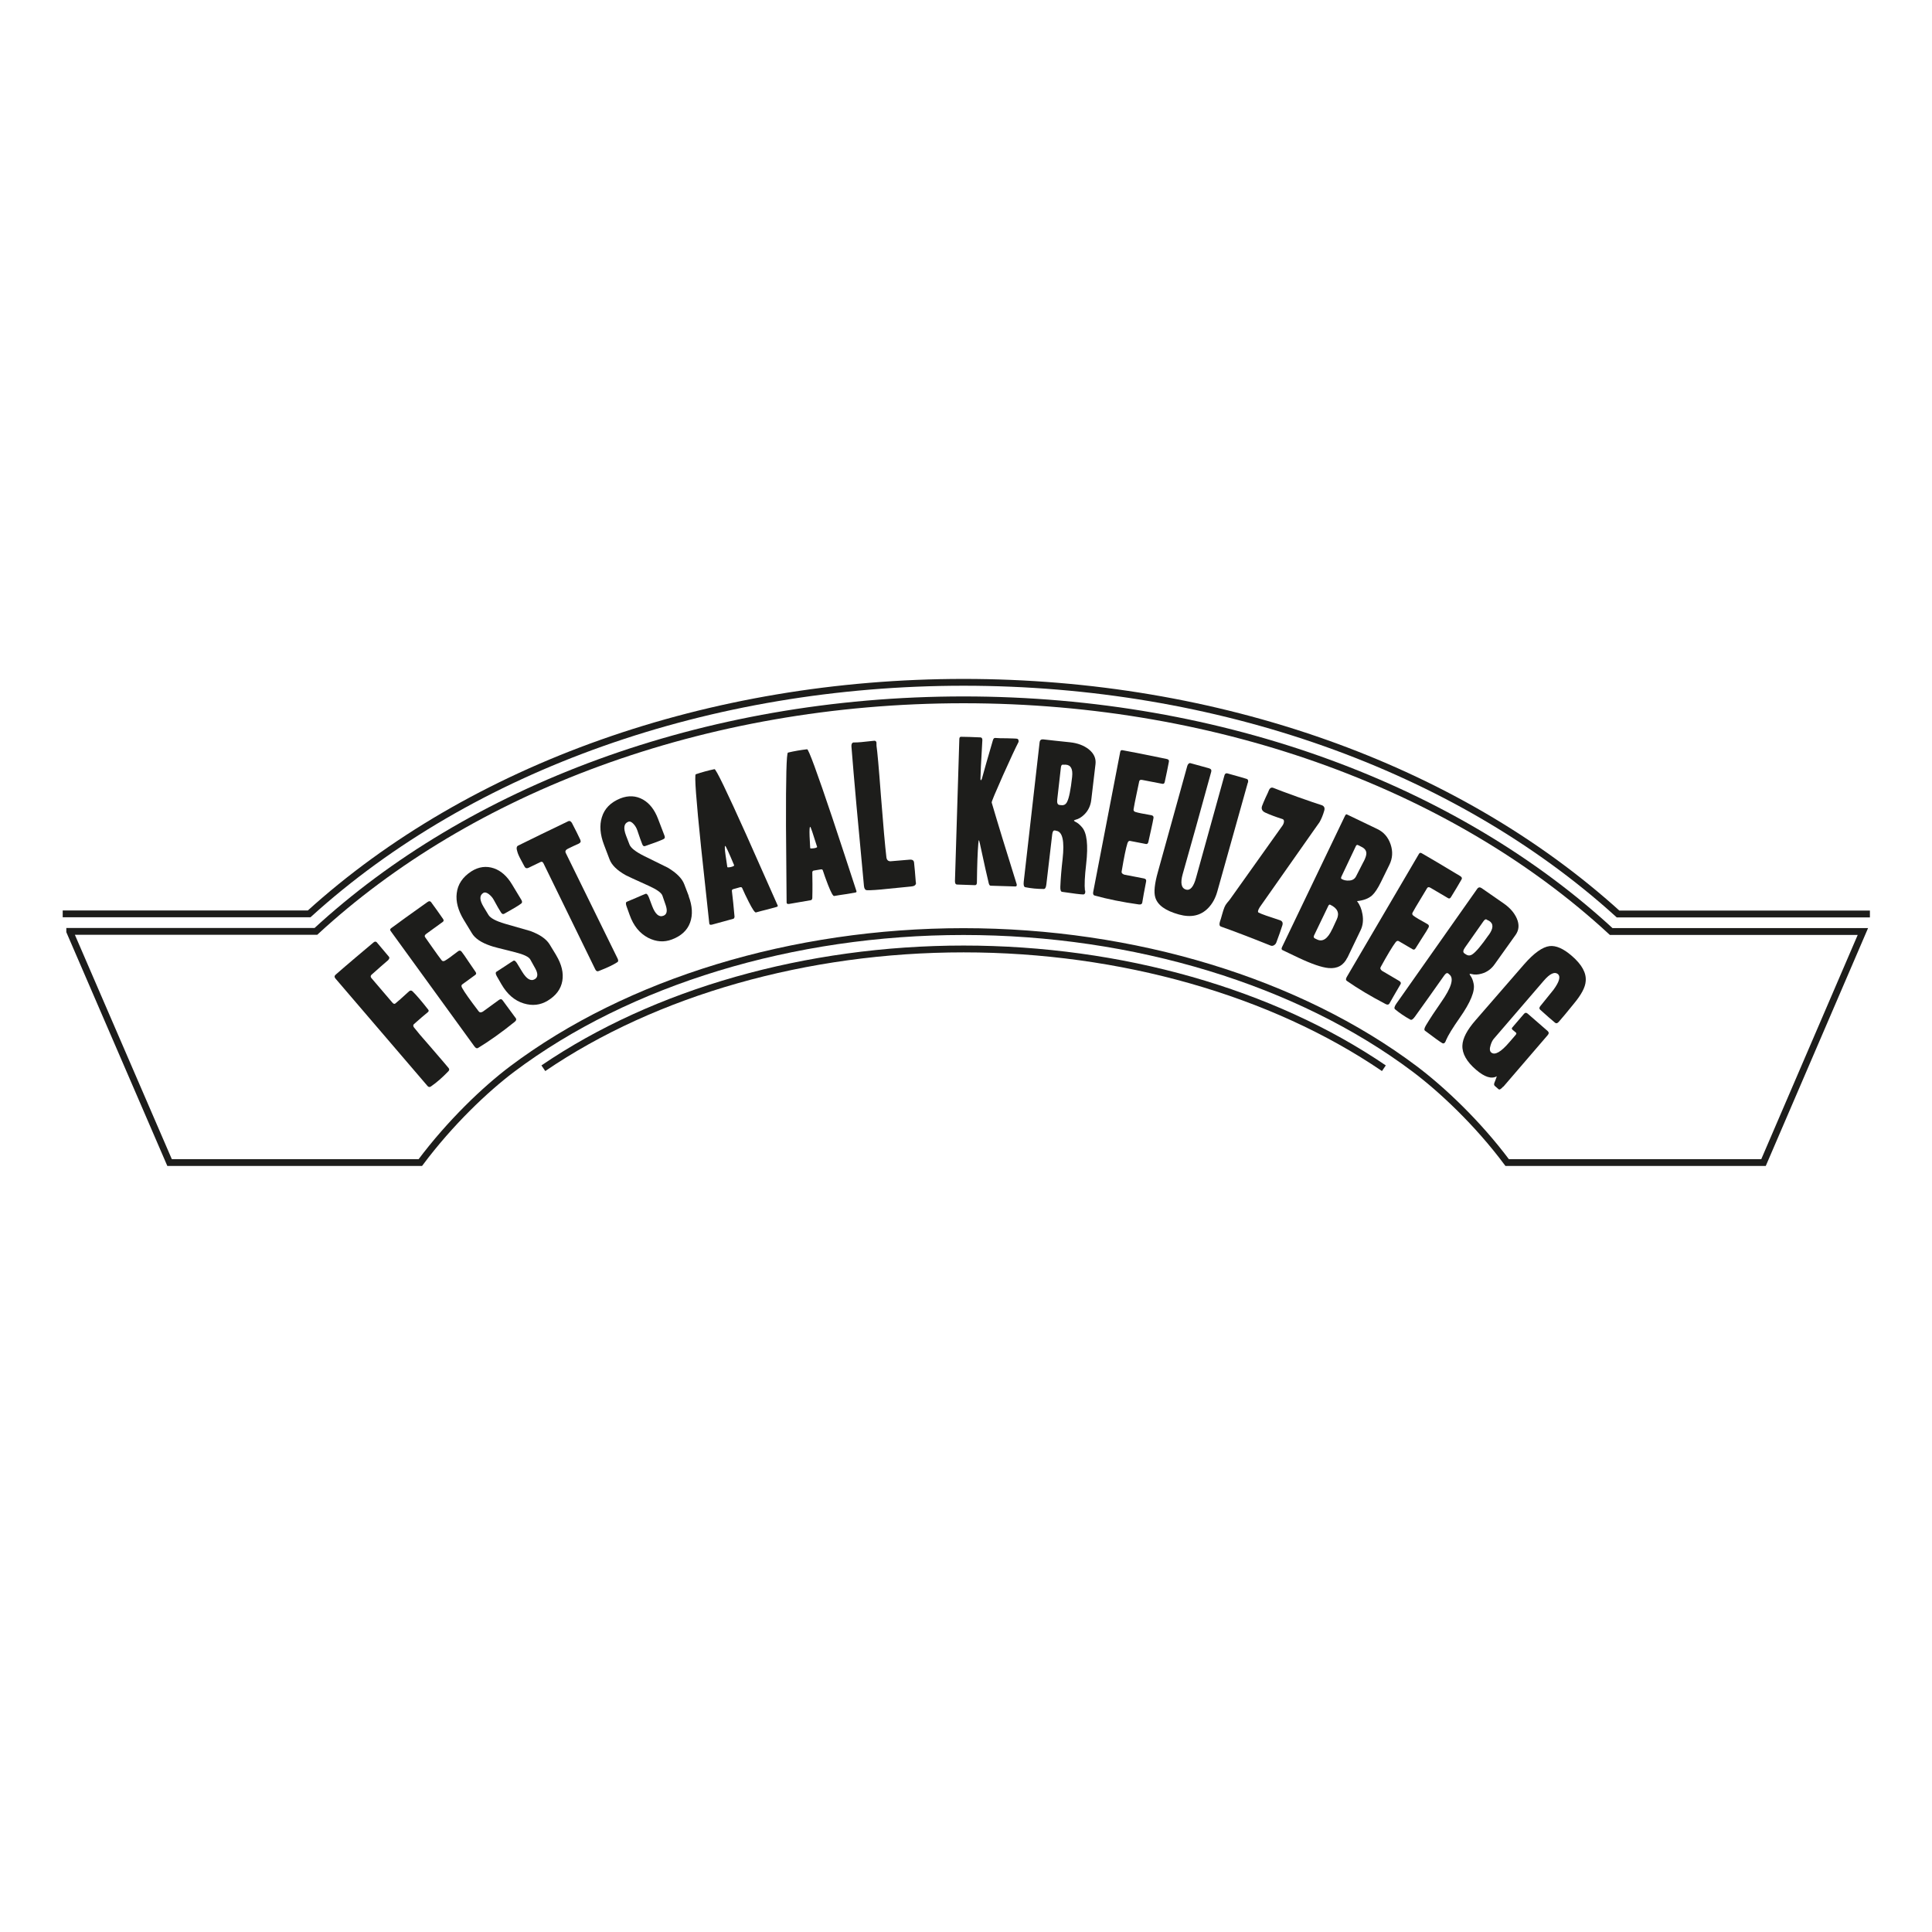
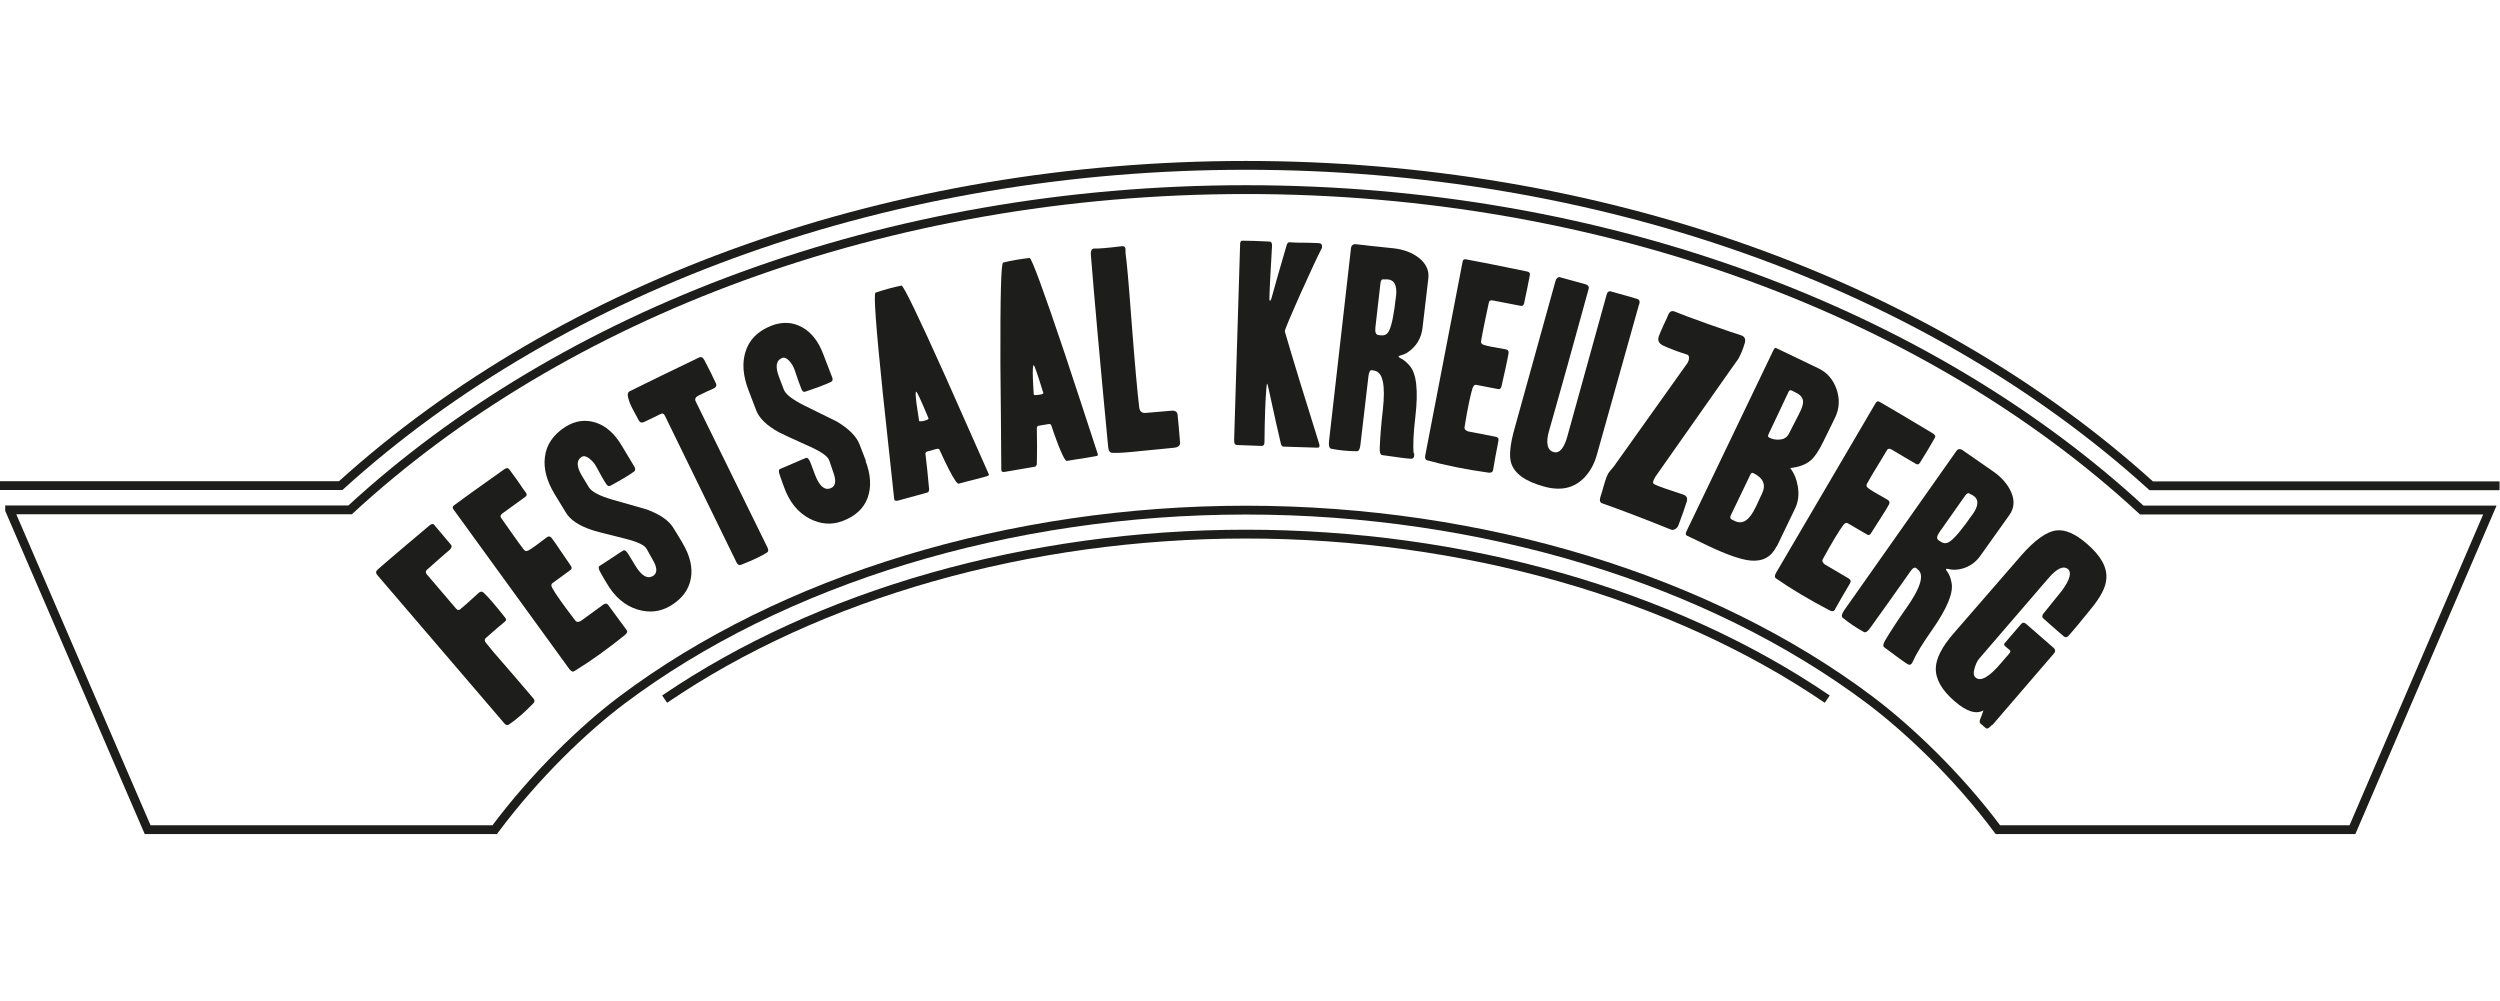
- <svg xmlns="http://www.w3.org/2000/svg" id="Ebene_1" version="1.1" viewBox="0 0 283.46 283.46">
+ <svg xmlns="http://www.w3.org/2000/svg" id="Ebene_1" version="1.1" viewBox="0 0 283.46 113.39">
  <defs>
    <style>
      .st0 {
        fill: none;
        stroke: #1d1d1b;
        stroke-miterlimit: 10;
      }

      .st1 {
        fill: #1d1d1b;
      }
    </style>
  </defs>
-   <path class="st0" d="M10.23,136.65h36.12c22.47-20.73,56.69-33.97,95.02-33.97s72.56,13.24,95.02,33.99h36.93l-14.58,33.9h-37.61c-4.38-5.87-9.63-10.77-13.56-13.73-17.04-12.81-41.18-20.16-66.21-20.16s-49.17,7.35-66.21,20.16c-3.92,2.95-9.1,7.87-13.48,13.73H24.88l-14.65-33.91Z" />
-   <path class="st0" d="M9.2,134.08h36.16c23.84-21.61,58.78-33.97,96.02-33.97s72.18,12.38,96.02,33.99h36.95" />
-   <path class="st0" d="M79.72,156.73c16.37-11.16,38.61-17.5,61.66-17.5s45.28,6.34,61.66,17.5" />
+   <path class="st0" d="M1.09,57.81h38.61c24.02-22.16,60.6-36.31,101.57-36.31s77.56,14.15,101.57,36.33h39.47l-15.58,36.24h-40.2c-4.68-6.27-10.29-11.51-14.49-14.68-18.21-13.69-44.02-21.55-70.77-21.55s-52.56,7.86-70.77,21.55c-4.19,3.15-9.73,8.41-14.41,14.68H16.74L1.09,57.82h0Z" />
+   <path class="st0" d="M-.02,55.06h38.65c25.48-23.1,62.83-36.31,102.64-36.31s77.15,13.23,102.64,36.33h39.5" />
+   <path class="st0" d="M75.36,79.27c17.5-11.93,41.27-18.71,65.91-18.71s48.4,6.78,65.91,18.71" />
  <g>
-     <path class="st1" d="M55.31,138.29c.78.91,1.36,1.6,1.76,2.09.11.12.06.29-.13.5-.6.51-1.42,1.23-2.44,2.14-.15.15-.15.32,0,.49l3.06,3.58c.17.21.33.24.46.13.3-.24.97-.83,1.99-1.77.18-.16.36-.16.52,0,.52.5,1.28,1.38,2.28,2.66.12.13.11.26-.02.38-.5.4-1.19,1-2.06,1.77-.13.13-.13.29,0,.47.38.5,1.18,1.45,2.41,2.84,1.71,1.99,2.6,3.02,2.66,3.11.15.17.15.35-.04.52-.84.87-1.68,1.62-2.53,2.2-.18.13-.35.11-.5-.06l-13.52-15.78c-.17-.21-.16-.4.06-.58.61-.53,1.57-1.37,2.9-2.49l2.62-2.21c.19-.17.38-.17.52,0h-.01Z" />
-     <path class="st1" d="M75.67,149.37c.12.17.09.35-.13.53-1.89,1.53-3.7,2.82-5.41,3.86-.17.1-.34.02-.53-.24l-12.28-16.92c-.11-.16-.1-.29.06-.41,1.08-.81,2.87-2.09,5.33-3.84.23-.17.4-.16.53,0,.17.23.45.62.85,1.17.47.69.78,1.13.91,1.3.13.18.12.33-.04.44-.57.41-1.37,1-2.44,1.77-.21.16-.26.32-.15.47.05.07.41.6,1.09,1.55.57.81,1.01,1.42,1.32,1.82.12.16.27.19.46.1.33-.17.98-.64,1.98-1.41.18-.13.34-.12.49.05.21.26.55.74,1.03,1.47.57.84.91,1.34,1.01,1.48.15.21.15.36-.01.47l-1.92,1.4c-.15.11-.15.27-.02.51.36.66,1.18,1.8,2.43,3.44.13.18.34.21.62.04.56-.4,1.34-.97,2.34-1.7.23-.17.41-.16.55.04.85,1.17,1.49,2.04,1.92,2.61Z" />
-     <path class="st1" d="M81.59,140.13c.81,1.35,1.12,2.61.91,3.8s-.92,2.15-2.16,2.9c-1.07.64-2.23.78-3.5.39-1.35-.41-2.43-1.36-3.27-2.81-.15-.24-.38-.64-.69-1.2-.18-.33-.19-.53-.05-.63.15-.09.57-.36,1.25-.81.68-.45,1.09-.73,1.25-.81.15-.09.35.06.58.46l.68,1.12c.67,1.11,1.29,1.47,1.88,1.12.46-.28.49-.8.06-1.58l-.73-1.31c-.22-.39-.96-.74-2.23-1.06-2.15-.53-3.35-.84-3.58-.94-1.37-.46-2.3-1.08-2.76-1.86l-1.18-1.94c-.84-1.38-1.19-2.7-1.04-3.91.15-1.32.87-2.39,2.17-3.23,1.07-.67,2.17-.81,3.29-.43,1.04.36,1.93,1.15,2.66,2.37l1.37,2.27c.13.23.13.4-.02.52-.41.32-1.23.8-2.47,1.49-.19.12-.36.06-.5-.17-.23-.34-.58-.96-1.07-1.86-.18-.33-.43-.61-.74-.85-.32-.23-.58-.29-.79-.16-.58.35-.57,1.03.04,2.04l.72,1.19c.29.47,1.09.9,2.42,1.29,1.24.35,2.48.7,3.73,1.07,1.41.52,2.34,1.18,2.82,1.96l.96,1.58h-.01Z" />
-     <path class="st1" d="M85.15,123.25c.11.23.02.4-.24.53-.11.05-.35.16-.73.33-.35.17-.63.3-.85.41-.33.16-.44.36-.33.61l7.62,15.52c.12.26.11.44-.06.53-.53.35-1.43.79-2.72,1.29-.22.09-.39,0-.51-.26l-7.59-15.54c-.11-.23-.26-.29-.45-.19l-1.76.85c-.26.11-.44.06-.55-.16.09.18-.09-.15-.52-.96-.29-.53-.49-.96-.57-1.3-.15-.45-.1-.73.12-.84,1.96-.97,4.4-2.16,7.34-3.57.22-.11.41-.02.57.26.51.98.92,1.8,1.23,2.47h.01Z" />
-     <path class="st1" d="M101.03,131.46c.56,1.47.63,2.77.22,3.9-.41,1.13-1.3,1.96-2.65,2.47-1.17.45-2.33.36-3.51-.24-1.25-.66-2.15-1.77-2.71-3.35-.1-.27-.26-.7-.47-1.31-.12-.35-.1-.57.07-.63.17-.06.62-.26,1.37-.58.75-.33,1.21-.52,1.37-.58s.33.12.5.56l.46,1.23c.46,1.2,1.01,1.68,1.65,1.43.51-.19.62-.7.35-1.53l-.49-1.42c-.15-.43-.81-.9-2.02-1.45-2.02-.91-3.15-1.43-3.36-1.55-1.26-.7-2.06-1.48-2.38-2.33l-.81-2.13c-.58-1.52-.68-2.87-.32-4.03.38-1.28,1.29-2.2,2.72-2.78,1.18-.46,2.28-.41,3.32.17.96.55,1.69,1.48,2.2,2.81l.95,2.48c.1.26.06.41-.12.5-.46.23-1.35.57-2.68,1.02-.22.09-.36,0-.46-.26-.16-.38-.4-1.06-.72-2.02-.12-.35-.3-.68-.58-.97-.27-.29-.52-.39-.75-.3-.64.24-.75.91-.33,2.02l.5,1.3c.19.52.91,1.08,2.15,1.7,1.15.57,2.32,1.14,3.47,1.71,1.29.77,2.1,1.58,2.42,2.43l.66,1.72v.04Z" />
-     <path class="st1" d="M114.1,132.85c.05.1-.01.17-.18.22-.24.06-.68.18-1.32.36-.64.16-1.21.3-1.69.44-.16.04-.5-.46-1.04-1.52-.4-.79-.73-1.48-.98-2.06-.05-.12-.16-.15-.33-.11l-1,.28c-.12.04-.18.11-.18.24.13,1.09.27,2.36.39,3.8-.02.17-.09.28-.17.3l-3.13.86c-.27.07-.41,0-.41-.22-.39-3.68-.79-7.36-1.19-11.05-.74-7.11-1-10.7-.79-10.79.9-.3,1.82-.56,2.75-.75.21-.04,1.77,3.19,4.7,9.71,1.53,3.43,3.05,6.86,4.57,10.29h.02ZM107.7,126.92c-.79-1.89-1.23-2.83-1.3-2.81-.09.02-.07.47.05,1.35.09.57.17,1.14.26,1.74,0,.06.09.07.28.05.18-.02.35-.06.5-.12.17-.06.24-.13.22-.19h0Z" />
-     <path class="st1" d="M125.66,130.77c.04.1-.04.17-.21.19-.24.04-.69.12-1.35.23-.67.1-1.24.18-1.72.27-.16.02-.45-.51-.89-1.62-.32-.84-.58-1.54-.77-2.15-.04-.12-.15-.17-.32-.13l-1.01.17c-.12.02-.19.1-.21.23.02,1.09.04,2.37,0,3.83-.04.17-.11.27-.19.28l-3.19.55c-.28.05-.41-.04-.39-.26-.02-3.69-.06-7.41-.09-11.13-.02-7.14.07-10.75.29-10.81.92-.22,1.86-.38,2.81-.49.21-.01,1.45,3.35,3.72,10.12,1.18,3.56,2.36,7.13,3.52,10.7h-.01ZM119.88,124.24c-.61-1.96-.94-2.94-1.01-2.93-.09.01-.12.46-.09,1.35.02.57.06,1.15.09,1.75,0,.06.09.09.27.07s.35-.02.51-.07c.17-.05.26-.11.24-.17h-.01Z" />
-     <path class="st1" d="M134.4,129.5c0,.33-.21.51-.64.55.11,0-1.04.11-3.46.35-1.47.16-2.49.23-3.09.21-.27-.01-.41-.22-.45-.61-.86-9.02-1.47-15.81-1.83-20.37-.05-.5.1-.73.41-.7.38.02,1.32-.06,2.84-.24.23-.04.36.04.41.23,0,.16,0,.33.01.51.12.78.34,3.18.64,7.22.34,4.38.61,7.43.81,9.13.05.4.27.61.66.58l2.73-.23c.43-.04.64.11.67.43.07.62.16,1.62.26,2.95h.02Z" />
-     <path class="st1" d="M149.13,129.59c.1.3.05.46-.15.47l-3.62-.11c-.15,0-.24-.13-.3-.39-.21-.83-.64-2.77-1.3-5.83-.06-.29-.11-.44-.15-.46-.01,0-.04.15-.07.45-.11,1.28-.18,3.19-.21,5.76,0,.27-.11.4-.3.39l-2.59-.09c-.23,0-.34-.18-.33-.52l.64-20.8c0-.26.1-.38.28-.36.7,0,1.65.04,2.84.09.17.02.26.15.26.39-.19,3.23-.28,5.13-.28,5.7,0,.12.02.18.07.19.05-.01.1-.1.15-.24.3-1.11.83-2.98,1.6-5.6.07-.26.19-.38.35-.36.4.04.97.05,1.71.05.87.02,1.34.04,1.37.05.24,0,.36.13.35.39,0,.05,0,.11-.04.16-.39.75-1.15,2.37-2.26,4.85-1.13,2.55-1.69,3.87-1.65,3.98.89,3.04,2.1,6.98,3.62,11.83v.02Z" />
-     <path class="st1" d="M159.22,130.65c.05.4-.07.6-.33.58-.34,0-1.36-.13-3.06-.38-.19-.02-.28-.28-.26-.75.05-1.21.16-2.56.33-4.03.3-2.67,0-4.07-.94-4.18-.12-.05-.22-.06-.32-.04-.13.04-.21.23-.26.56-.32,2.78-.61,5.24-.86,7.34-.05.46-.18.69-.38.68-.96,0-1.86-.09-2.71-.26-.21-.04-.28-.32-.23-.8l2.33-20.46c.04-.32.22-.46.53-.43.97.11,2.28.26,3.96.43,1.09.12,1.99.46,2.7,1.01.77.61,1.11,1.34,1.01,2.19l-.62,5.24c-.1.86-.44,1.58-1.02,2.15-.4.4-.83.66-1.29.77-.15.04-.22.09-.23.13,0,.04.06.09.19.16.32.15.64.4.97.79.74.81.95,2.62.63,5.43-.21,1.79-.27,3.09-.18,3.89h.01ZM157.3,114c.13-1.17-.18-1.77-.96-1.81-.18.01-.32.02-.4,0-.16-.01-.26.12-.29.43l-.53,4.66c-.06.5.04.77.28.81.09.02.19.04.32.04.39.05.67-.12.85-.5.28-.55.52-1.75.73-3.63h.01Z" />
-     <path class="st1" d="M167.59,132.44c-.04.21-.21.29-.49.26-2.42-.34-4.59-.78-6.51-1.31-.18-.05-.26-.24-.19-.56l3.96-20.53c.04-.19.15-.27.34-.23,1.34.24,3.49.67,6.45,1.28.28.05.39.18.35.4-.05.28-.15.75-.28,1.42-.17.83-.28,1.34-.33,1.55-.05.22-.16.32-.35.28-.69-.13-1.68-.33-2.96-.57-.26-.05-.4.02-.44.22-.01.09-.15.7-.39,1.86-.21.98-.35,1.71-.43,2.21-.04.19.05.33.24.4.35.12,1.14.28,2.38.49.22.05.33.17.3.39-.05.32-.17.9-.36,1.76-.23,1-.35,1.58-.39,1.75-.05.24-.17.35-.35.32l-2.33-.45c-.17-.04-.3.07-.39.33-.23.72-.51,2.09-.85,4.13-.05.23.09.39.39.49.67.13,1.63.32,2.85.55.28.05.39.19.35.43-.28,1.42-.47,2.48-.58,3.18v-.02Z" />
-     <path class="st1" d="M183.07,114.86l-4.47,15.94c-.28,1-.73,1.81-1.36,2.45-1.09,1.11-2.51,1.41-4.28.92-1.98-.55-3.13-1.38-3.46-2.51-.23-.73-.11-1.98.39-3.75l4.3-15.51c.04-.15.1-.26.19-.34.09-.09.18-.11.28-.09l2.72.75c.29.09.4.24.33.51-.16.58-.9,3.26-2.22,8.03-1.34,4.76-1.99,7.08-1.96,6.96-.38,1.34-.21,2.11.49,2.3.61.17,1.11-.41,1.47-1.76l4.12-14.86c.07-.35.23-.49.47-.43,1.68.46,2.62.74,2.83.81s.27.27.18.57h-.02Z" />
-     <path class="st1" d="M187.25,138.3c-.06.17-.18.29-.34.39-.17.09-.32.11-.47.05-3.09-1.24-5.51-2.16-7.3-2.79-.23-.09-.28-.33-.15-.74.09-.22.18-.57.32-1.06.12-.43.23-.78.34-1.04.09-.22.21-.43.38-.63.3-.36.46-.55.46-.57l7.68-10.79c.12-.18.19-.36.21-.55.02-.21-.05-.33-.19-.39-1.01-.32-1.86-.64-2.56-.96-.46-.22-.62-.55-.45-1,.12-.32.29-.72.51-1.21.27-.57.44-.92.49-1.08.15-.34.38-.45.68-.32.56.23,1.72.67,3.51,1.31,1.81.64,2.95,1.03,3.45,1.18.44.12.6.4.47.84-.18.63-.41,1.2-.69,1.69l-.85,1.2-7.92,11.27c-.28.45-.33.72-.16.8.43.22,1.46.58,3.11,1.11.36.12.49.38.36.77-.19.62-.49,1.46-.89,2.53h.01Z" />
-     <path class="st1" d="M197.68,140.5c-.55,1.14-1.47,1.65-2.76,1.53-1-.09-2.48-.6-4.47-1.54l-2.28-1.09c-.16-.07-.18-.23-.06-.47l9.22-19.22c.1-.19.18-.27.28-.22l4.46,2.14c.95.45,1.6,1.2,1.96,2.26.35,1.04.29,2.04-.18,2.99l-1.25,2.55c-.47.95-.9,1.59-1.29,1.94-.51.46-1.25.74-2.21.84.4.51.67,1.15.8,1.93.15.86.06,1.64-.26,2.31l-1.96,4.08v-.02ZM195.47,136.32l.66-1.43c.43-.92.11-1.64-.96-2.15-.11-.05-.21,0-.29.18l-2.08,4.32c-.1.21-.06.35.11.44l.33.16c.83.4,1.57-.11,2.22-1.52h.01ZM200.06,126.44c.28-.53.41-.95.41-1.23,0-.41-.24-.74-.73-.97-.27-.15-.45-.23-.55-.27-.1-.02-.19.02-.26.17-.38.81-1.07,2.28-2.1,4.43-.1.21-.1.34.01.39.3.18.68.27,1.13.23.45-.02.78-.23.97-.58l1.11-2.17h0Z" />
-     <path class="st1" d="M203.86,147.23c-.11.18-.29.22-.55.09-2.16-1.13-4.07-2.26-5.71-3.41-.16-.11-.16-.3,0-.58l10.58-18.04c.1-.17.23-.21.4-.11,1.18.67,3.06,1.79,5.65,3.35.24.15.32.3.21.49-.15.24-.39.67-.73,1.25-.44.72-.72,1.17-.83,1.36-.11.19-.26.24-.41.15-.61-.35-1.47-.86-2.6-1.53-.23-.13-.39-.11-.49.06-.05.07-.38.62-.98,1.63-.52.85-.9,1.49-1.14,1.94-.1.17-.07.33.1.46.29.23.98.64,2.09,1.25.19.11.24.27.16.46-.15.29-.46.8-.94,1.53-.55.86-.86,1.37-.96,1.52-.12.22-.27.28-.44.18l-2.05-1.2c-.16-.09-.32-.02-.47.18-.45.6-1.18,1.8-2.17,3.61-.12.19-.05.39.21.58.6.35,1.42.84,2.5,1.47.24.15.3.32.18.51-.73,1.25-1.28,2.19-1.62,2.81h.01Z" />
-     <path class="st1" d="M212.15,152.68c-.16.38-.34.49-.57.35-.29-.16-1.13-.77-2.5-1.8-.16-.11-.11-.38.13-.79.63-1.04,1.37-2.17,2.22-3.38,1.55-2.2,1.94-3.57,1.19-4.11-.09-.1-.17-.16-.26-.18-.13-.02-.29.1-.49.38-1.62,2.3-3.04,4.3-4.28,6.02-.27.38-.49.52-.66.43-.84-.46-1.59-.97-2.25-1.52-.16-.13-.1-.41.18-.81l11.86-16.84c.18-.27.41-.3.67-.12.8.56,1.88,1.31,3.27,2.27.9.63,1.52,1.36,1.88,2.17.39.9.33,1.7-.17,2.41l-3.06,4.29c-.5.72-1.14,1.18-1.92,1.4-.55.16-1.04.18-1.49.06-.15-.04-.23-.04-.27,0-.02.02,0,.11.1.23.21.28.38.67.47,1.15.26,1.07-.43,2.76-2.05,5.07-1.03,1.47-1.71,2.58-2.02,3.32h0ZM218.45,137.15c.68-.96.69-1.64.02-2.05-.17-.07-.28-.13-.35-.18-.13-.1-.28-.01-.46.23l-2.7,3.84c-.29.41-.34.69-.15.85.06.06.15.12.26.18.32.22.64.22.98-.02.5-.34,1.3-1.29,2.38-2.84h.01Z" />
-     <path class="st1" d="M220.54,159.43c-.32.36-.53.49-.67.38l-.56-.49c-.12-.11-.13-.27-.04-.49s.21-.52.34-.92c-.78.44-1.8.12-3.06-.97-1.37-1.18-2.04-2.37-1.99-3.55.04-1.04.68-2.27,1.92-3.69l7.13-8.21c1.45-1.66,2.7-2.55,3.74-2.68.94-.11,2.02.36,3.26,1.43,1.48,1.28,2.16,2.51,2.04,3.73-.06.89-.64,1.97-1.72,3.27-1,1.24-1.74,2.13-2.23,2.68-.19.23-.39.27-.56.12-.47-.39-1.2-1.02-2.16-1.89-.16-.13-.16-.32,0-.52.66-.81,1.31-1.63,1.96-2.43.84-1.15,1.04-1.91.66-2.26-.5-.43-1.2-.1-2.11.96l-7.34,8.53c-.18.22-.34.53-.46.95-.16.5-.12.85.09,1.03.53.46,1.43-.04,2.68-1.51l.89-1.03c.15-.17.17-.3.05-.38l-.49-.41c-.12-.11-.13-.22-.02-.34l1.69-1.97c.17-.21.36-.22.56-.05.7.61,1.68,1.46,2.93,2.55.19.17.21.38,0,.61l-6.5,7.56h0Z" />
+     <path class="st1" d="M49.27,59.56c.83.97,1.45,1.71,1.88,2.23.12.13.06.31-.14.53-.64.55-1.52,1.31-2.61,2.29-.16.16-.16.34,0,.52l3.27,3.83c.18.22.35.26.49.14.32-.26,1.04-.89,2.13-1.89.19-.17.38-.17.56,0,.56.53,1.37,1.48,2.44,2.84.13.14.12.28-.02.41-.53.43-1.27,1.07-2.2,1.89-.14.14-.14.31,0,.5.41.53,1.26,1.55,2.58,3.04,1.83,2.13,2.78,3.23,2.84,3.32.16.18.16.37-.04.56-.9.93-1.8,1.73-2.7,2.35-.19.14-.37.12-.53-.06l-14.45-16.87c-.18-.22-.17-.43.06-.62.65-.57,1.68-1.46,3.1-2.66l2.8-2.36c.2-.18.41-.18.56,0h-.01.01Z" />
+     <path class="st1" d="M71.03,71.4c.13.18.1.37-.14.57-2.02,1.64-3.95,3.01-5.78,4.13-.18.11-.36.02-.57-.26l-13.13-18.09c-.12-.17-.11-.31.06-.44,1.15-.87,3.07-2.23,5.7-4.1.25-.18.43-.17.57,0,.18.25.48.66.91,1.25.5.74.83,1.21.97,1.39.14.19.13.35-.04.47-.61.44-1.46,1.07-2.61,1.89-.22.17-.28.34-.16.5.05.07.44.64,1.17,1.66.61.87,1.08,1.52,1.41,1.95.13.17.29.2.49.11.35-.18,1.05-.68,2.12-1.51.19-.14.36-.13.52.05.22.28.59.79,1.1,1.57.61.9.97,1.43,1.08,1.58.16.22.16.38-.01.5l-2.05,1.5c-.16.12-.16.29-.02.55.38.71,1.26,1.92,2.6,3.68.14.19.36.22.66.04.6-.43,1.43-1.04,2.5-1.82.25-.18.44-.17.59.04.91,1.25,1.59,2.18,2.05,2.79h.01Z" />
+     <path class="st1" d="M77.36,61.53c.87,1.44,1.2,2.79.97,4.06s-.98,2.3-2.31,3.1c-1.14.68-2.38.83-3.74.42-1.44-.44-2.6-1.45-3.5-3-.16-.26-.41-.68-.74-1.28-.19-.35-.2-.57-.05-.67.16-.1.61-.38,1.34-.87s1.17-.78,1.34-.87c.16-.1.37.06.62.49l.73,1.2c.72,1.19,1.38,1.57,2.01,1.2.49-.3.52-.86.06-1.69l-.78-1.4c-.24-.42-1.03-.79-2.38-1.13-2.3-.57-3.58-.9-3.83-1-1.46-.49-2.46-1.15-2.95-1.99l-1.26-2.07c-.9-1.48-1.27-2.89-1.11-4.18.16-1.41.93-2.55,2.32-3.45,1.14-.72,2.32-.87,3.52-.46,1.11.38,2.06,1.23,2.84,2.53l1.46,2.43c.14.25.14.43-.02.56-.44.34-1.31.86-2.64,1.59-.2.13-.38.06-.53-.18-.25-.36-.62-1.03-1.14-1.99-.19-.35-.46-.65-.79-.91-.34-.25-.62-.31-.84-.17-.62.37-.61,1.1.04,2.18l.77,1.27c.31.5,1.17.96,2.59,1.38,1.33.37,2.65.75,3.99,1.14,1.51.56,2.5,1.26,3.01,2.1l1.03,1.69h-.01,0Z" />
+     <path class="st1" d="M81.17,43.48c.12.25.02.43-.26.57-.12.05-.37.17-.78.35-.37.18-.67.32-.91.44-.35.17-.47.38-.35.65l8.15,16.59c.13.28.12.47-.06.57-.57.37-1.53.84-2.91,1.38-.24.1-.42,0-.55-.28l-8.11-16.61c-.12-.25-.28-.31-.48-.2l-1.88.91c-.28.12-.47.06-.59-.17.1.19-.1-.16-.56-1.03-.31-.57-.52-1.03-.61-1.39-.16-.48-.11-.78.13-.9,2.1-1.04,4.7-2.31,7.85-3.82.24-.12.44-.02.61.28.55,1.05.98,1.92,1.31,2.64h.01v.02Z" />
+     <path class="st1" d="M98.14,52.26c.6,1.57.67,2.96.24,4.17-.44,1.21-1.39,2.1-2.83,2.64-1.25.48-2.49.38-3.75-.26-1.34-.71-2.3-1.89-2.9-3.58-.11-.29-.28-.75-.5-1.4-.13-.37-.11-.61.07-.67s.66-.28,1.46-.62c.8-.35,1.29-.56,1.46-.62s.35.13.53.6l.49,1.31c.49,1.28,1.08,1.8,1.76,1.53.55-.2.66-.75.37-1.64l-.52-1.52c-.16-.46-.87-.96-2.16-1.55-2.16-.97-3.37-1.53-3.59-1.66-1.35-.75-2.2-1.58-2.54-2.49l-.87-2.28c-.62-1.62-.73-3.07-.34-4.31.41-1.37,1.38-2.35,2.91-2.97,1.26-.49,2.44-.44,3.55.18,1.03.59,1.81,1.58,2.35,3l1.02,2.65c.11.28.06.44-.13.53-.49.25-1.44.61-2.86,1.09-.24.1-.38,0-.49-.28-.17-.41-.43-1.13-.77-2.16-.13-.37-.32-.73-.62-1.04-.29-.31-.56-.42-.8-.32-.68.26-.8.97-.35,2.16l.53,1.39c.2.56.97,1.15,2.3,1.82,1.23.61,2.48,1.22,3.71,1.83,1.38.82,2.24,1.69,2.59,2.6l.71,1.84v.04l-.02-.03Z" />
+     <path class="st1" d="M112.11,53.75c.05.11-.01.18-.19.24-.26.06-.73.19-1.41.38-.68.17-1.29.32-1.81.47-.17.04-.53-.49-1.11-1.62-.43-.84-.78-1.58-1.05-2.2-.05-.13-.17-.16-.35-.12l-1.07.3c-.13.04-.19.12-.19.26.14,1.17.29,2.52.42,4.06-.02.18-.1.3-.18.32l-3.35.92c-.29.07-.44,0-.44-.24-.42-3.93-.84-7.87-1.27-11.81-.79-7.6-1.07-11.44-.84-11.53.96-.32,1.95-.6,2.94-.8.22-.04,1.89,3.41,5.02,10.38,1.64,3.67,3.26,7.33,4.88,11h.02-.02ZM105.27,47.41c-.84-2.02-1.31-3.03-1.39-3-.1.02-.07.5.05,1.44.1.61.18,1.22.28,1.86,0,.06.1.07.3.05.19-.02.37-.06.53-.13.18-.06.26-.14.24-.2h0v-.02Z" />
+     <path class="st1" d="M124.47,51.52c.04.11-.04.18-.22.2-.26.04-.74.13-1.44.25-.72.11-1.33.19-1.84.29-.17.02-.48-.55-.95-1.73-.34-.9-.62-1.65-.82-2.3-.04-.13-.16-.18-.34-.14l-1.08.18c-.13.02-.2.11-.22.25.02,1.17.04,2.53,0,4.09-.04.18-.12.29-.2.3l-3.41.59c-.3.05-.44-.04-.42-.28-.02-3.94-.06-7.92-.1-11.9-.02-7.63.07-11.49.31-11.55.98-.24,1.99-.41,3-.52.22-.01,1.55,3.58,3.98,10.82,1.26,3.81,2.52,7.62,3.76,11.44h-.01v.02ZM118.29,44.54c-.65-2.1-1-3.14-1.08-3.13-.1.01-.13.49-.1,1.44.02.61.06,1.23.1,1.87,0,.06.1.1.29.07s.37-.02.55-.07c.18-.05.28-.12.26-.18,0,0-.01,0-.01,0Z" />
+     <path class="st1" d="M133.81,50.17c0,.35-.22.55-.68.59.12,0-1.11.12-3.7.37-1.57.17-2.66.25-3.3.22-.29-.01-.44-.24-.48-.65-.92-9.64-1.57-16.9-1.96-21.77-.05-.53.11-.78.44-.75.41.02,1.41-.06,3.04-.26.25-.04.38.04.44.25,0,.17,0,.35.01.55.13.83.36,3.4.68,7.72.36,4.68.65,7.94.87,9.76.05.43.29.65.71.62l2.92-.25c.46-.04.68.12.72.46.07.66.17,1.73.28,3.15h.03Z" />
+     <path class="st1" d="M149.56,50.26c.11.32.05.49-.16.5l-3.87-.12c-.16,0-.26-.14-.32-.42-.22-.89-.68-2.96-1.39-6.23-.06-.31-.12-.47-.16-.49-.01,0-.04.16-.07.48-.12,1.37-.19,3.41-.22,6.16,0,.29-.12.43-.32.42l-2.77-.1c-.25,0-.36-.19-.35-.56l.68-22.23c0-.28.11-.41.3-.38.75,0,1.76.04,3.04.1.18.02.28.16.28.42-.2,3.45-.3,5.48-.3,6.09,0,.13.02.19.07.2.05-.01.11-.11.16-.26.32-1.19.89-3.19,1.71-5.99.07-.28.2-.41.37-.38.43.04,1.04.05,1.83.05.93.02,1.43.04,1.46.05.26,0,.38.14.37.42,0,.05,0,.12-.04.17-.42.8-1.23,2.53-2.42,5.18-1.21,2.73-1.81,4.14-1.76,4.25.95,3.25,2.24,7.46,3.87,12.65v.02h.01Z" />
+     <path class="st1" d="M160.34,51.39c.05.43-.07.64-.35.62-.36,0-1.45-.14-3.27-.41-.2-.02-.3-.3-.28-.8.05-1.29.17-2.74.35-4.31.32-2.85,0-4.35-1-4.47-.13-.05-.24-.06-.34-.04-.14.04-.22.25-.28.6-.34,2.97-.65,5.6-.92,7.85-.05.49-.19.74-.41.73-1.03,0-1.99-.1-2.9-.28-.22-.04-.3-.34-.25-.86l2.49-21.87c.04-.34.24-.49.57-.46,1.04.12,2.44.28,4.23.46,1.17.13,2.13.49,2.89,1.08.82.65,1.19,1.43,1.08,2.34l-.66,5.6c-.11.92-.47,1.69-1.09,2.3-.43.43-.89.71-1.38.82-.16.04-.24.1-.25.14,0,.04.06.1.2.17.34.16.68.43,1.04.84.79.87,1.02,2.8.67,5.8-.22,1.91-.29,3.3-.19,4.16h.01l.03-.02ZM158.29,33.6c.14-1.25-.19-1.89-1.03-1.93-.19.01-.34.02-.43,0-.17-.01-.28.13-.31.46l-.57,4.98c-.06.53.04.82.3.87.1.02.2.04.34.04.42.05.72-.13.91-.53.3-.59.56-1.87.78-3.88h.01-.01Z" />
+     <path class="st1" d="M169.29,53.31c-.04.22-.22.31-.52.28-2.59-.36-4.91-.83-6.96-1.4-.19-.05-.28-.26-.2-.6l4.23-21.94c.04-.2.16-.29.36-.25,1.43.26,3.73.72,6.89,1.37.3.05.42.19.37.43-.05.3-.16.8-.3,1.52-.18.89-.3,1.43-.35,1.66-.05.24-.17.34-.37.3-.74-.14-1.8-.35-3.16-.61-.28-.05-.43.02-.47.24-.01.1-.16.75-.42,1.99-.22,1.05-.37,1.83-.46,2.36-.04.2.05.35.26.43.37.13,1.22.3,2.54.52.24.05.35.18.32.42-.05.34-.18.96-.38,1.88-.25,1.07-.37,1.69-.42,1.87-.05.26-.18.37-.37.34l-2.49-.48c-.18-.04-.32.07-.42.35-.25.77-.55,2.23-.91,4.41-.05.25.1.42.42.52.72.14,1.74.34,3.05.59.3.05.42.2.37.46-.3,1.52-.5,2.65-.62,3.4v-.05Z" />
+     <path class="st1" d="M185.84,34.52l-4.78,17.04c-.3,1.07-.78,1.93-1.45,2.62-1.17,1.19-2.68,1.51-4.57.98-2.12-.59-3.35-1.48-3.7-2.68-.25-.78-.12-2.12.42-4.01l4.6-16.58c.04-.16.11-.28.2-.36.1-.1.19-.12.3-.1l2.91.8c.31.1.43.26.35.55-.17.62-.96,3.48-2.37,8.58-1.43,5.09-2.13,7.57-2.1,7.44-.41,1.43-.22,2.26.52,2.46.65.18,1.19-.44,1.57-1.88l4.4-15.88c.07-.37.25-.52.5-.46,1.8.49,2.8.79,3.03.87s.29.29.19.61h-.02,0Z" />
+     <path class="st1" d="M190.3,59.57c-.06.18-.19.31-.36.42-.18.1-.34.12-.5.05-3.3-1.33-5.89-2.31-7.8-2.98-.25-.1-.3-.35-.16-.79.1-.24.19-.61.34-1.13.13-.46.25-.83.36-1.11.1-.24.22-.46.41-.67.32-.38.49-.59.49-.61l8.21-11.53c.13-.19.2-.38.22-.59.02-.22-.05-.35-.2-.42-1.08-.34-1.99-.68-2.74-1.03-.49-.24-.66-.59-.48-1.07.13-.34.31-.77.55-1.29.29-.61.47-.98.52-1.15.16-.36.41-.48.73-.34.6.25,1.84.72,3.75,1.4,1.93.68,3.15,1.1,3.69,1.26.47.13.64.43.5.9-.19.67-.44,1.28-.74,1.81l-.91,1.28-8.47,12.05c-.3.48-.35.77-.17.86.46.24,1.56.62,3.32,1.19.38.13.52.41.38.82-.2.66-.52,1.56-.95,2.7h.01-.01Z" />
+     <path class="st1" d="M201.45,61.92c-.59,1.22-1.57,1.76-2.95,1.64-1.07-.1-2.65-.64-4.78-1.65l-2.44-1.17c-.17-.07-.19-.25-.06-.5l9.86-20.54c.11-.2.19-.29.3-.24l4.77,2.29c1.02.48,1.71,1.28,2.1,2.42.37,1.11.31,2.18-.19,3.2l-1.34,2.73c-.5,1.02-.96,1.7-1.38,2.07-.55.49-1.34.79-2.36.9.43.55.72,1.23.86,2.06.16.92.06,1.75-.28,2.47l-2.1,4.36v-.02h0ZM199.09,57.46l.71-1.53c.46-.98.12-1.75-1.03-2.3-.12-.05-.22,0-.31.19l-2.22,4.62c-.11.22-.06.37.12.47l.35.17c.89.43,1.68-.12,2.37-1.62h.01ZM204,46.89c.3-.57.44-1.02.44-1.31,0-.44-.26-.79-.78-1.04-.29-.16-.48-.25-.59-.29-.11-.02-.2.02-.28.18-.41.87-1.14,2.44-2.24,4.74-.11.22-.11.36.01.42.32.19.73.29,1.21.25.48-.02.83-.25,1.04-.62l1.19-2.32h.01Z" />
+     <path class="st1" d="M208.06,69.12c-.12.19-.31.24-.59.1-2.31-1.21-4.35-2.42-6.1-3.64-.17-.12-.17-.32,0-.62l11.31-19.28c.11-.18.25-.22.43-.12,1.26.72,3.27,1.91,6.04,3.58.26.16.34.32.22.52-.16.26-.42.72-.78,1.34-.47.77-.77,1.25-.89,1.45s-.28.26-.44.16c-.65-.37-1.57-.92-2.78-1.64-.25-.14-.42-.12-.52.06-.05.07-.41.66-1.05,1.74-.56.91-.96,1.59-1.22,2.07-.11.18-.07.35.11.49.31.25,1.05.68,2.23,1.34.2.12.26.29.17.49-.16.31-.49.86-1,1.64-.59.92-.92,1.46-1.03,1.62-.13.24-.29.3-.47.19l-2.19-1.28c-.17-.1-.34-.02-.5.19-.48.64-1.26,1.92-2.32,3.86-.13.2-.05.42.22.62.64.37,1.52.9,2.67,1.57.26.16.32.34.19.55-.78,1.34-1.37,2.34-1.73,3h.01Z" />
+     <path class="st1" d="M216.92,74.94c-.17.41-.36.52-.61.37-.31-.17-1.21-.82-2.67-1.92-.17-.12-.12-.41.14-.84.67-1.11,1.46-2.32,2.37-3.61,1.66-2.35,2.07-3.82,1.27-4.39-.1-.11-.18-.17-.28-.19-.14-.02-.31.11-.52.41-1.73,2.46-3.25,4.6-4.57,6.43-.29.41-.52.56-.71.46-.9-.49-1.7-1.04-2.41-1.62-.17-.14-.11-.44.19-.87l12.68-18c.19-.29.44-.32.72-.13.86.6,2.01,1.4,3.5,2.43.96.67,1.62,1.45,2.01,2.32.42.96.35,1.82-.18,2.58l-3.27,4.59c-.53.77-1.22,1.26-2.05,1.5-.59.17-1.11.19-1.59.06-.16-.04-.25-.04-.29,0-.02.02,0,.12.11.25.22.3.41.72.5,1.23.28,1.14-.46,2.95-2.19,5.42-1.1,1.57-1.83,2.76-2.16,3.55h.02ZM223.65,58.34c.73-1.03.74-1.75.02-2.19-.18-.07-.3-.14-.37-.19-.14-.11-.3-.01-.49.25l-2.89,4.1c-.31.44-.36.74-.16.91.06.06.16.13.28.19.34.24.68.24,1.05-.02.53-.36,1.39-1.38,2.54-3.04h.02Z" />
+     <path class="st1" d="M225.89,82.16c-.34.38-.57.52-.72.41l-.6-.52c-.13-.12-.14-.29-.04-.52s.22-.56.36-.98c-.83.47-1.92.13-3.27-1.04-1.46-1.26-2.18-2.53-2.13-3.79.04-1.11.73-2.43,2.05-3.94l7.62-8.78c1.55-1.77,2.89-2.73,4-2.86,1-.12,2.16.38,3.48,1.53,1.58,1.37,2.31,2.68,2.18,3.99-.06.95-.68,2.11-1.84,3.5-1.07,1.33-1.86,2.28-2.38,2.86-.2.25-.42.29-.6.13-.5-.42-1.28-1.09-2.31-2.02-.17-.14-.17-.34,0-.56.71-.87,1.4-1.74,2.1-2.6.9-1.23,1.11-2.04.71-2.42-.53-.46-1.28-.11-2.26,1.03l-7.85,9.12c-.19.24-.36.57-.49,1.02-.17.53-.13.91.1,1.1.57.49,1.53-.04,2.86-1.61l.95-1.1c.16-.18.18-.32.05-.41l-.52-.44c-.13-.12-.14-.24-.02-.36l1.81-2.11c.18-.22.38-.24.6-.05.75.65,1.8,1.56,3.13,2.73.2.18.22.41,0,.65l-6.95,8.08h-.03Z" />
  </g>
</svg>
